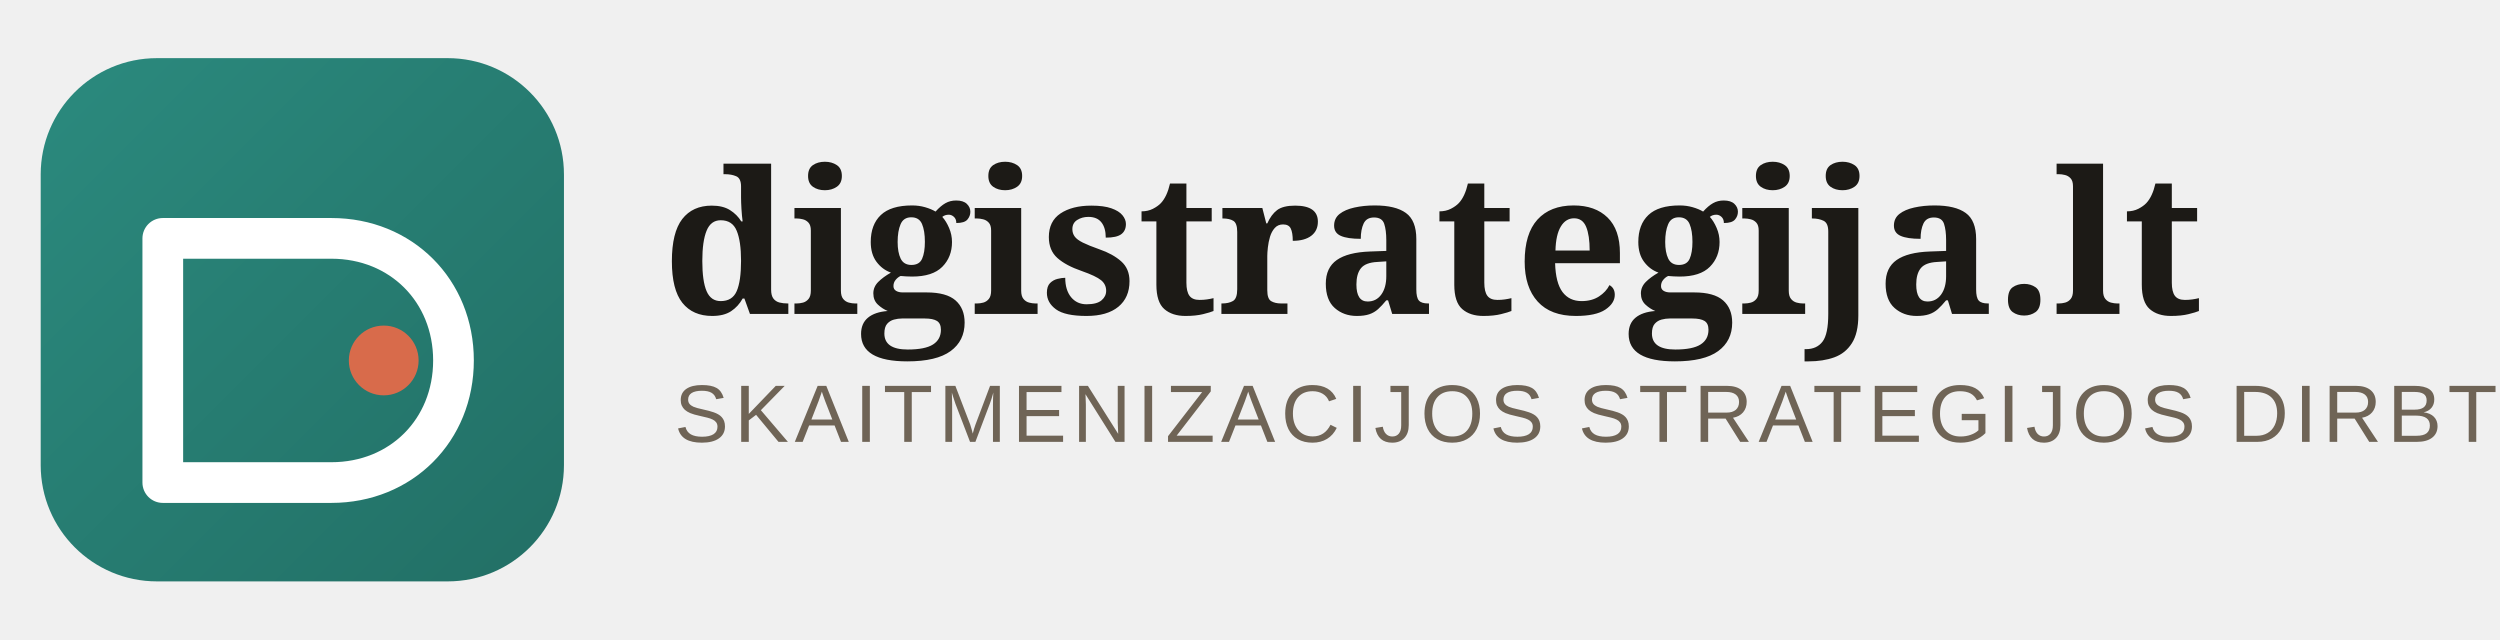
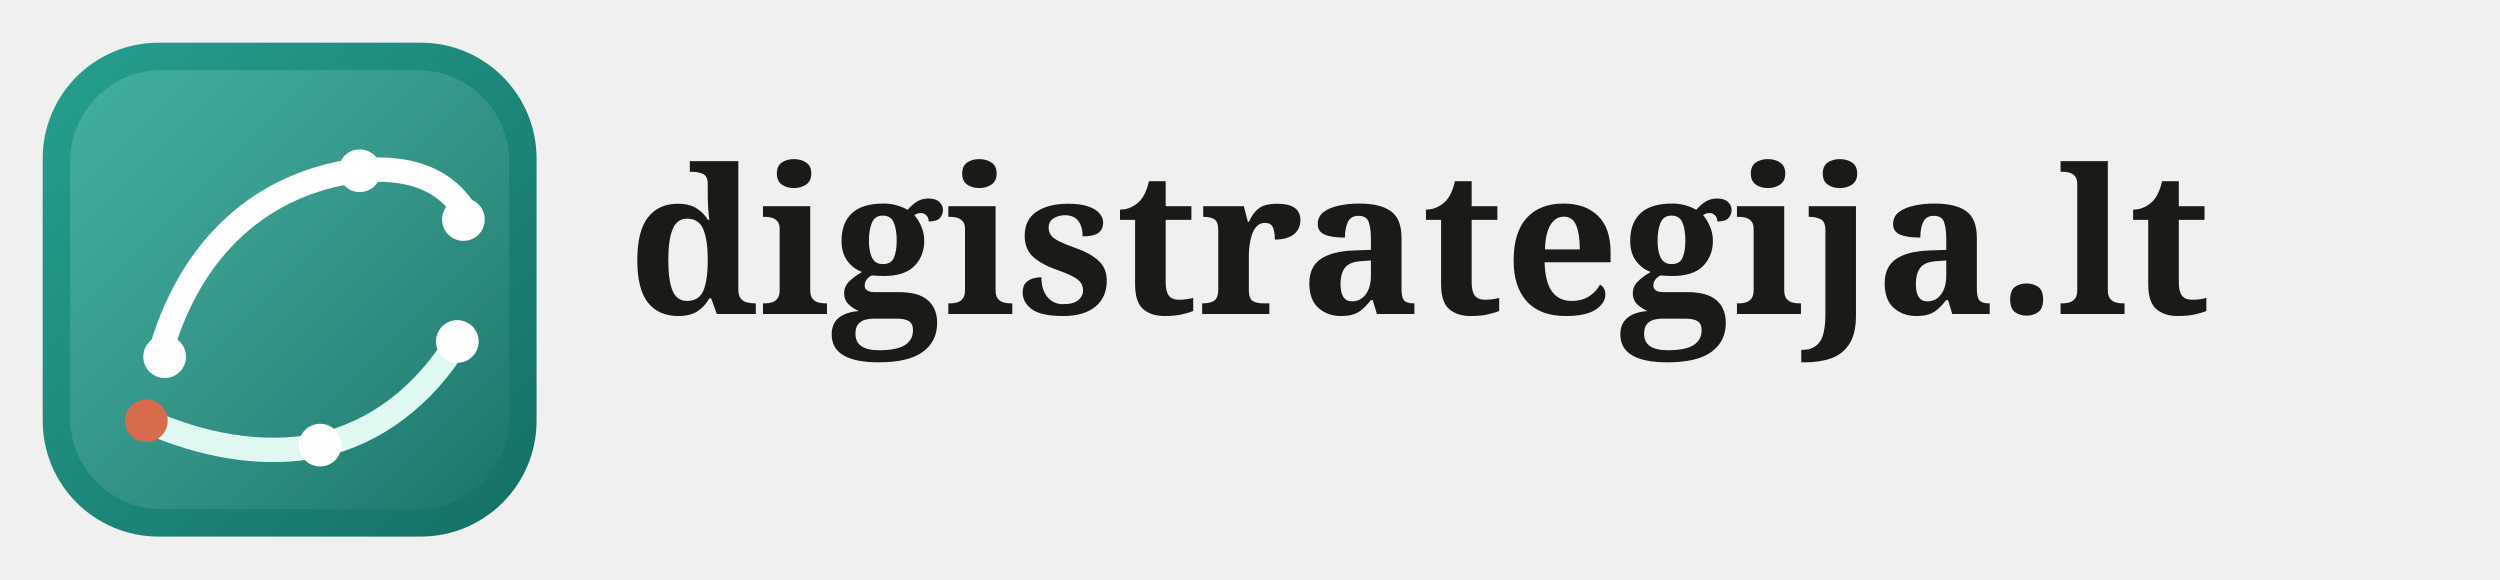
- <svg xmlns="http://www.w3.org/2000/svg" width="860" height="220" viewBox="0 0 860 220" role="img" aria-labelledby="title desc">
+ <svg xmlns="http://www.w3.org/2000/svg" width="820" height="190" viewBox="0 0 820 190" role="img" aria-labelledby="title desc">
  <defs>
-     <linearGradient id="bg" x1="0" y1="0" x2="1" y2="1">
-       <stop offset="0%" stop-color="#2b8a7e" />
-       <stop offset="100%" stop-color="#226f65" />
+     <linearGradient id="iconBg" x1="0" y1="0" x2="1" y2="1">
+       <stop offset="0%" stop-color="#25a08f" />
+       <stop offset="100%" stop-color="#156f63" />
+     </linearGradient>
+     <linearGradient id="iconGlow" x1="0" y1="0" x2="1" y2="1">
+       <stop offset="0%" stop-color="#9fe6d8" stop-opacity="0.7" />
+       <stop offset="100%" stop-color="#ffffff" stop-opacity="0.05" />
    </linearGradient>
  </defs>
-   <rect x="14" y="20" width="180" height="180" rx="40" fill="url(#bg)" />
-   <path d="M56 82h58c24 0 42 18 42 42s-18 42-42 42H56z" fill="none" stroke="#fff" stroke-width="14" stroke-linecap="round" stroke-linejoin="round" />
-   <circle cx="132" cy="124" r="12" fill="#d86b4b" />
-   <text x="228" y="108" font-family="Fraunces, Georgia, serif" font-size="68" font-weight="700" fill="#1c1a16">digistrategija.lt</text>
-   <text x="232" y="152" font-family="Space Grotesk, Arial, sans-serif" font-size="28" letter-spacing="2" fill="#6f6456">SKAITMENIZACIJOS STRATEGIJOS DIRBTUVĖS</text>
+   <g transform="translate(14 14)">
+     <rect x="0" y="0" width="162" height="162" rx="38" fill="url(#iconBg)" />
+     <rect x="9" y="9" width="144" height="144" rx="30" fill="url(#iconGlow)" opacity="0.34" />
+     <path d="M38 104 C 48 66, 73 46, 103 42 C 122 40, 134 46, 140 58" fill="none" stroke="#ffffff" stroke-width="8" stroke-linecap="round" />
+     <path d="M34 124 C 52 132, 72 136, 91 132 C 109 128, 125 116, 136 98" fill="none" stroke="#dff8f2" stroke-width="8" stroke-linecap="round" />
+     <circle cx="40" cy="103" r="7" fill="#ffffff" />
+     <circle cx="104" cy="42" r="7" fill="#ffffff" />
+     <circle cx="138" cy="58" r="7" fill="#ffffff" />
+     <circle cx="34" cy="124" r="7" fill="#d86b4b" />
+     <circle cx="91" cy="132" r="7" fill="#ffffff" />
+     <circle cx="136" cy="98" r="7" fill="#ffffff" />
+   </g>
+   <text x="206" y="103" font-family="Fraunces, Georgia, serif" font-size="66" font-weight="700" letter-spacing="0.3" fill="#1c1a16">
+     digistrategija.lt
+   </text>
</svg>
